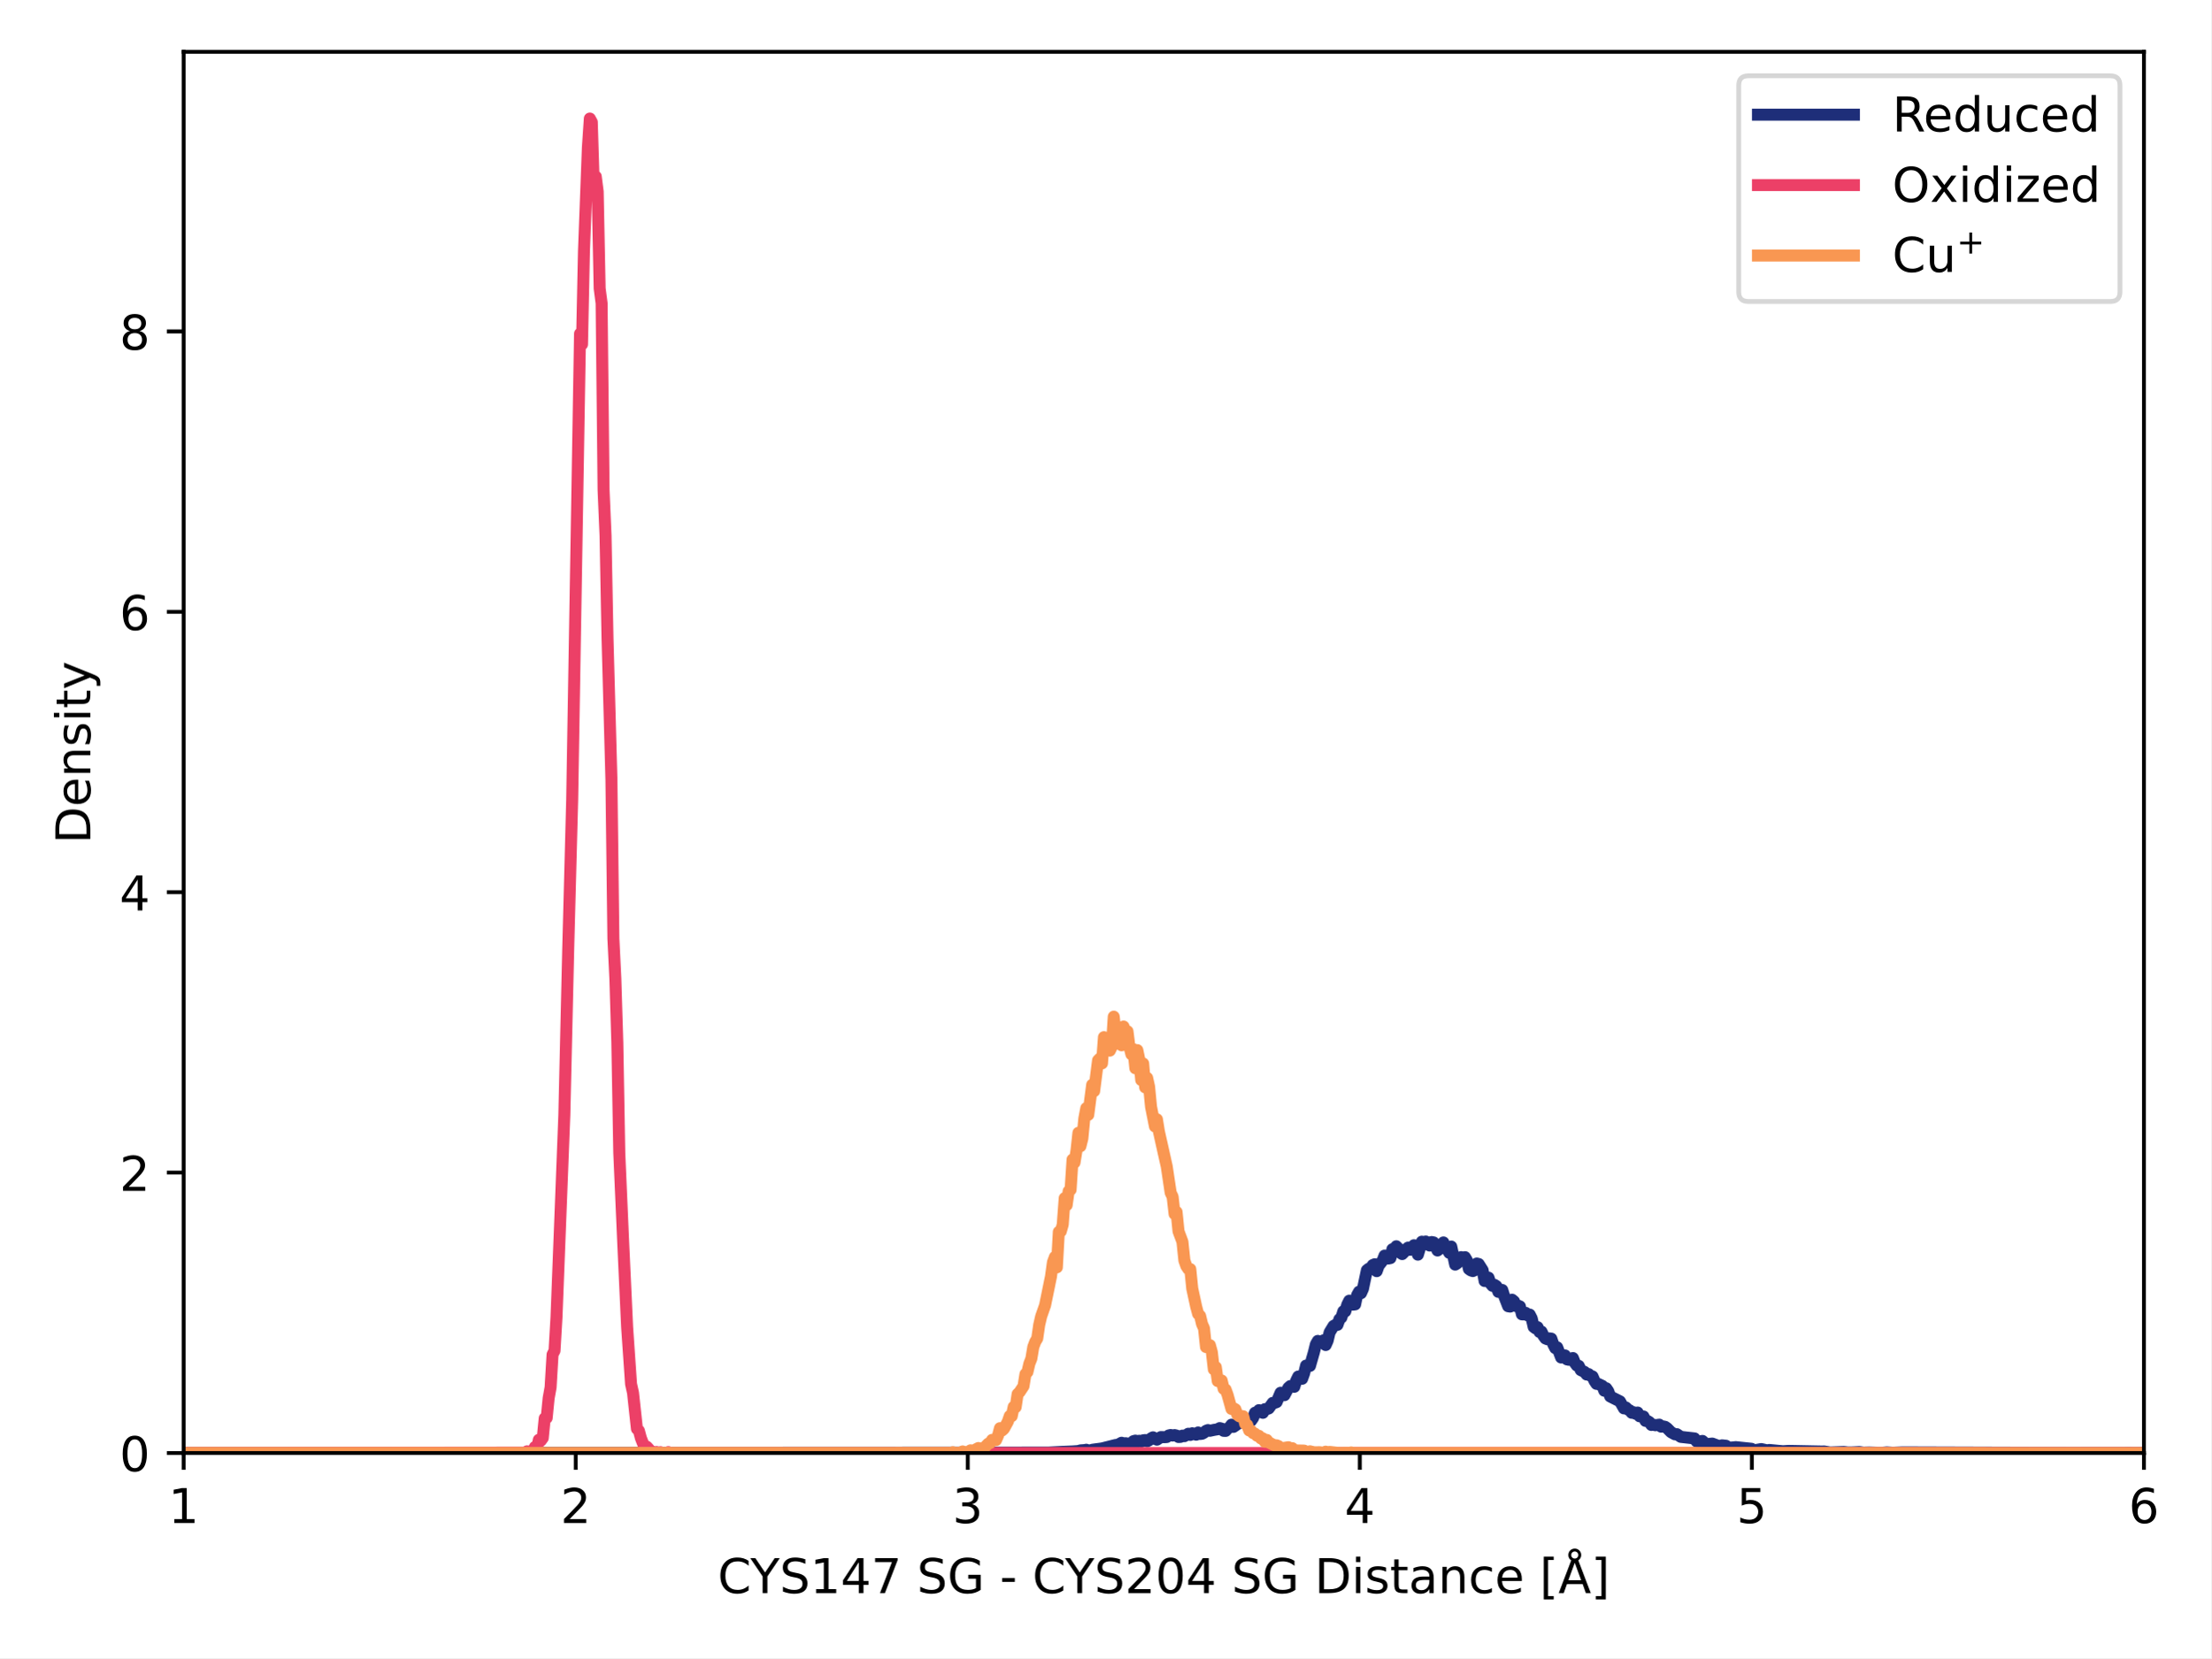
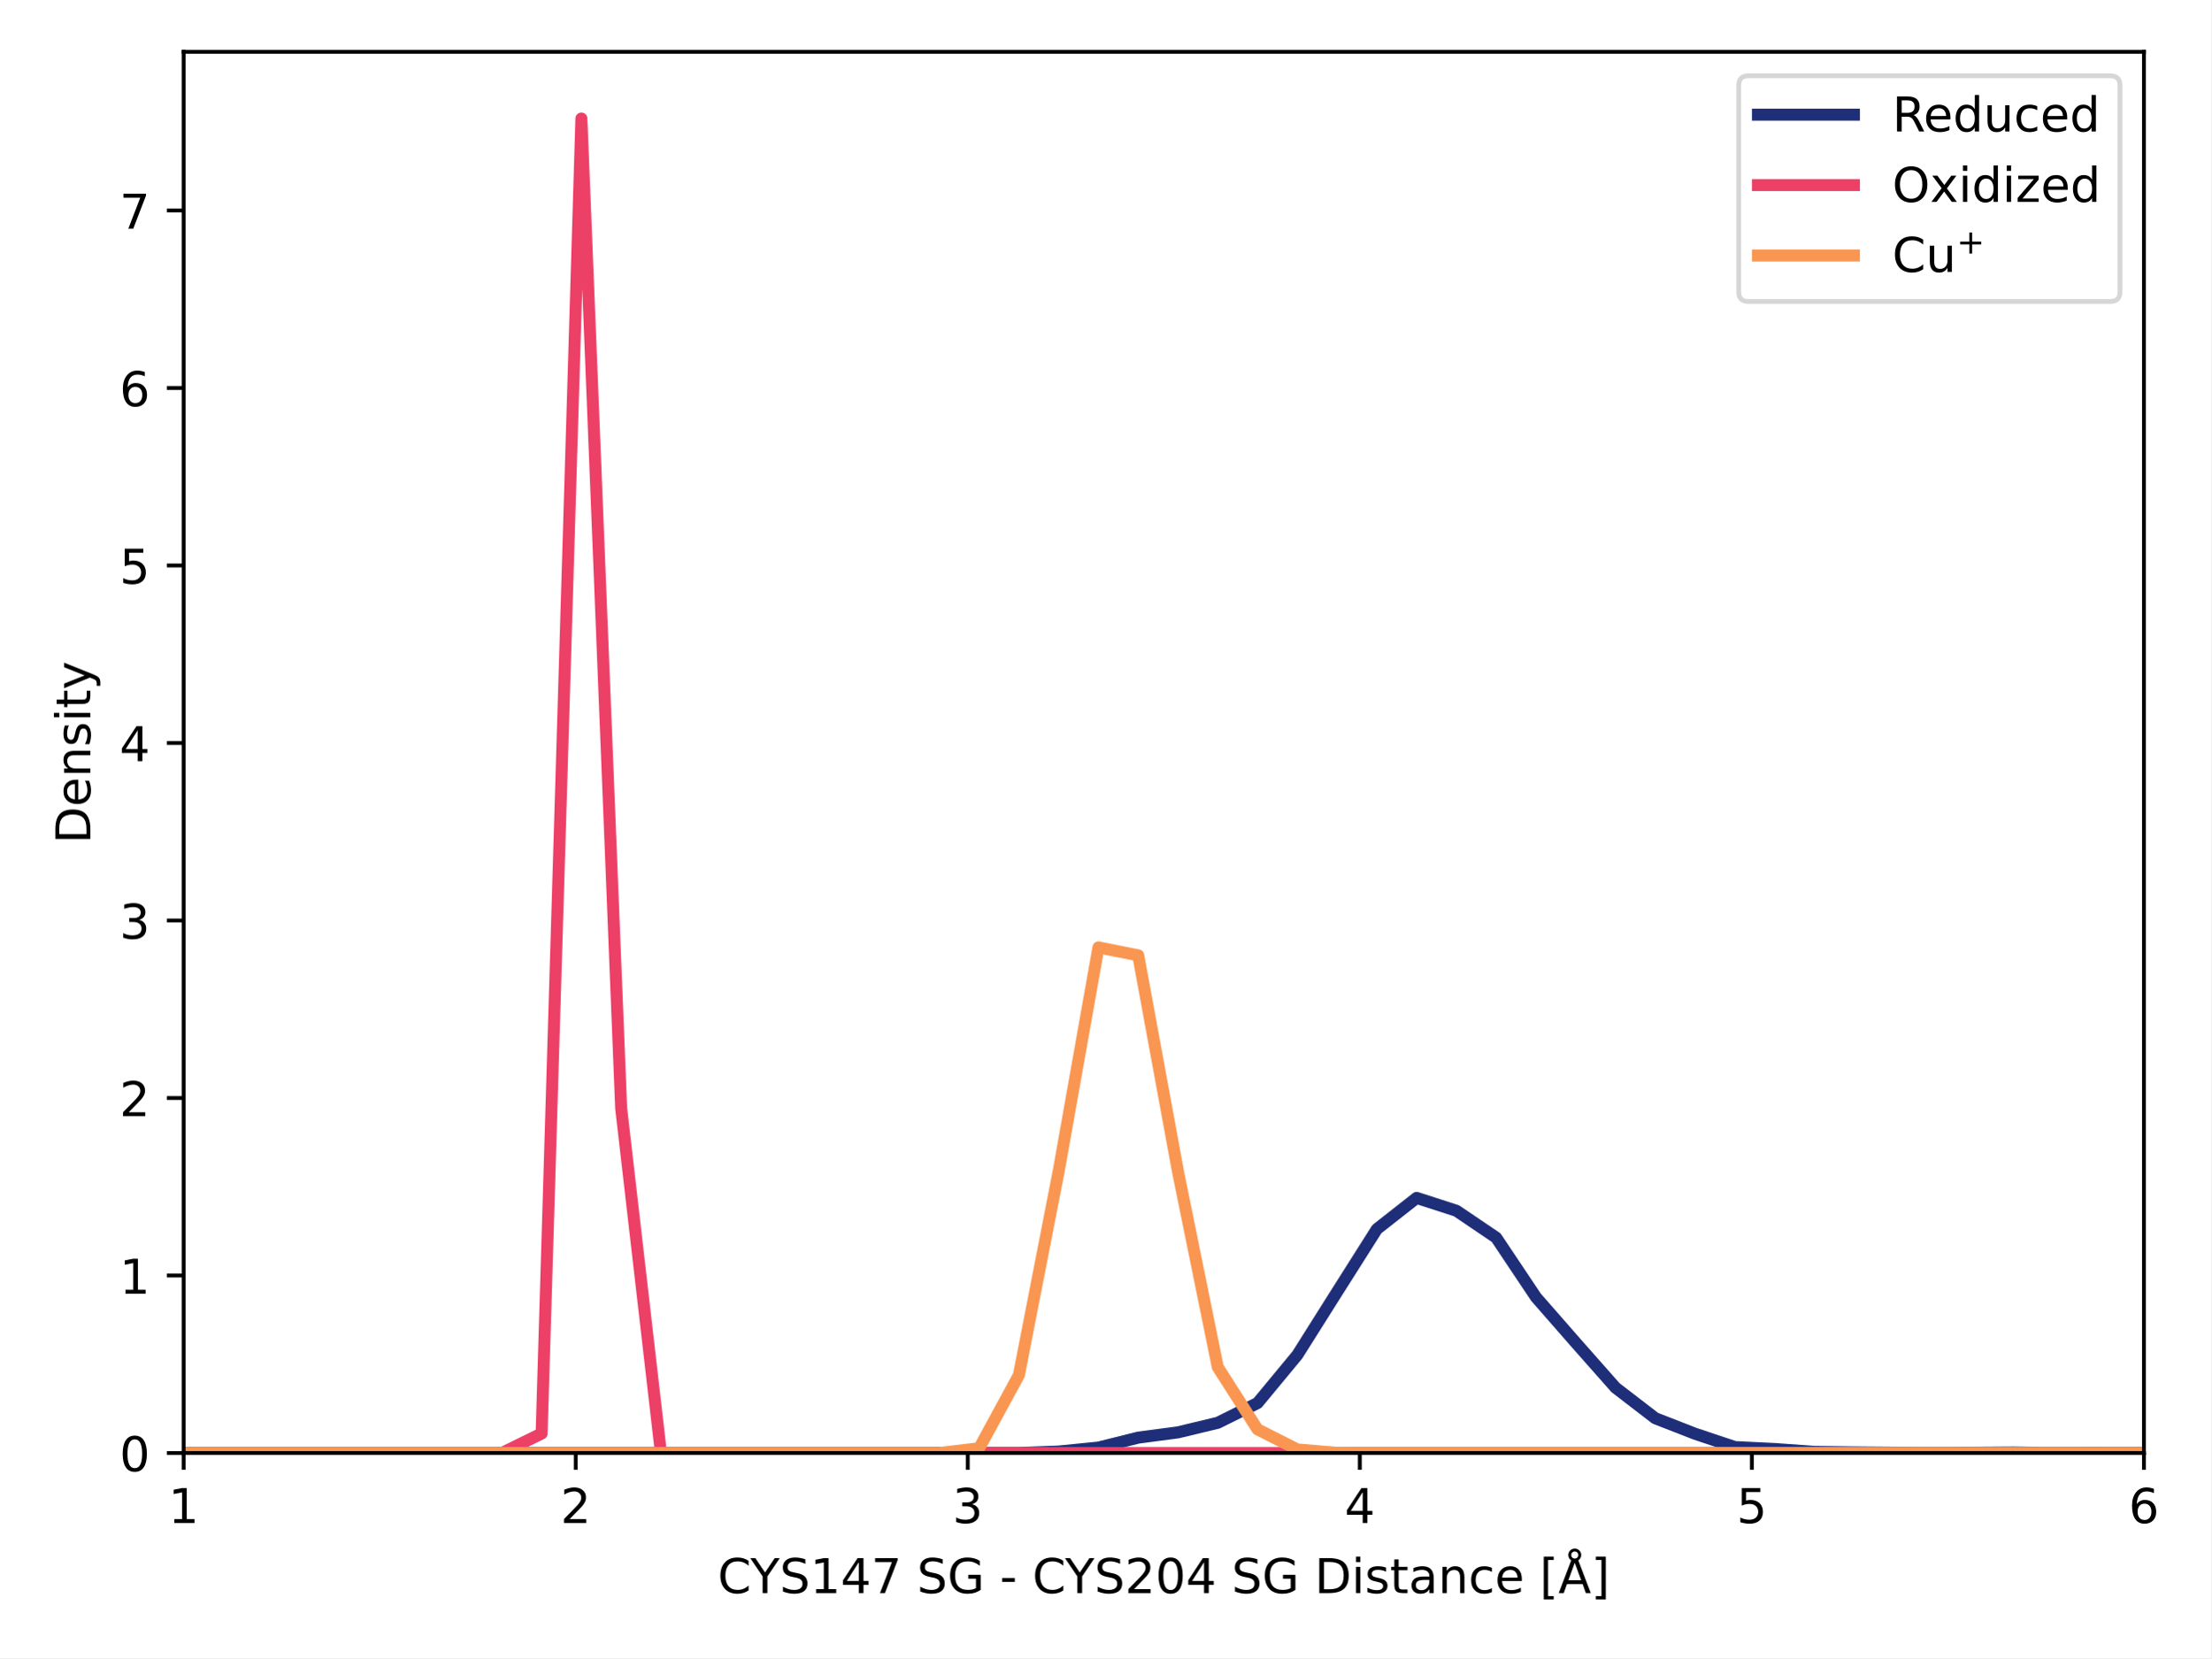
<svg xmlns="http://www.w3.org/2000/svg" xmlns:xlink="http://www.w3.org/1999/xlink" width="460.8pt" height="345.6pt" viewBox="0 0 460.8 345.6" version="1.1">
  <defs>
    <style type="text/css">*{stroke-linejoin: round; stroke-linecap: butt}</style>
  </defs>
  <g id="figure_1">
    <g id="patch_1">
      <path d="M 0 345.6  L 460.8 345.6  L 460.8 0  L 0 0  z " style="fill: #ffffff" />
    </g>
    <g id="axes_1">
      <g id="patch_2">
        <path d="M 38.27 302.853  L 446.805 302.853  L 446.805 10.8  L 38.27 10.8  z " style="fill: #ffffff" />
      </g>
      <g id="line2d_1">
-         <path d="M 38.27 302.853  L 217.796 302.764  L 218.614 302.757  L 221.477 302.613  L 223.522 302.532  L 224.748 302.449  L 225.157 302.308  L 225.975 302.254  L 226.384 302.172  L 226.793 302.34  L 227.202 302.366  L 227.611 302.178  L 229.656 301.904  L 232.518 301.177  L 232.927 301.162  L 233.745 300.711  L 234.154 300.91  L 234.563 300.814  L 235.381 300.939  L 235.79 300.883  L 236.199 300.39  L 236.608 300.269  L 237.017 300.554  L 237.426 300.3  L 237.835 300.5  L 238.244 300.207  L 238.653 300.153  L 239.061 300.409  L 239.47 300.208  L 239.879 299.799  L 240.288 299.581  L 241.106 300.079  L 241.924 299.534  L 242.742 299.556  L 243.151 299.521  L 243.56 299.195  L 243.969 299.103  L 244.378 299.22  L 244.787 299.123  L 245.196 299.218  L 245.605 299.521  L 246.014 299.493  L 246.422 299.228  L 246.831 299.348  L 247.649 298.836  L 248.058 299.088  L 248.467 298.74  L 249.285 299.04  L 249.694 298.574  L 250.103 298.89  L 250.512 298.839  L 250.921 298.621  L 251.33 298.237  L 251.739 298.073  L 252.148 298.222  L 252.966 298.041  L 253.783 297.902  L 254.192 297.665  L 254.601 297.773  L 255.01 298.235  L 255.419 298.247  L 255.828 297.771  L 256.237 297.499  L 256.646 296.953  L 257.055 297.411  L 258.691 296.267  L 259.509 296.379  L 259.918 296.715  L 260.327 296.063  L 260.736 296.13  L 261.144 295.552  L 261.553 294.451  L 261.962 294.45  L 262.371 293.921  L 263.189 294.478  L 263.598 293.71  L 264.007 293.712  L 264.416 293.563  L 265.234 292.407  L 265.643 292.401  L 266.052 292.245  L 266.87 290.301  L 267.279 290.678  L 267.688 290.801  L 268.505 289.246  L 268.914 288.898  L 269.732 289.057  L 270.141 287.762  L 270.55 286.921  L 270.959 286.88  L 271.368 287.385  L 271.777 286.265  L 272.186 284.629  L 272.595 284.575  L 273.004 284.697  L 273.822 281.858  L 274.231 280.203  L 274.64 279.489  L 275.049 279.819  L 275.457 279.761  L 275.866 279.354  L 276.275 280.349  L 276.684 279.433  L 277.093 277.713  L 277.911 276.372  L 278.32 276.15  L 278.729 276.144  L 279.138 274.975  L 279.547 274.624  L 279.956 273.32  L 280.365 273.329  L 280.774 271.951  L 281.183 271.114  L 281.592 271.687  L 282.001 271.933  L 282.41 271.874  L 282.818 269.949  L 283.227 269.234  L 283.636 269.544  L 284.045 268.625  L 284.863 264.751  L 285.272 264.434  L 285.681 264.426  L 286.09 263.683  L 286.499 263.507  L 286.908 264.953  L 287.317 263.805  L 288.135 262.767  L 288.544 261.714  L 288.953 262.219  L 289.362 262.32  L 289.771 262.228  L 290.179 260.375  L 290.588 260.72  L 290.997 259.764  L 291.406 260.171  L 291.815 261.121  L 292.224 261.39  L 292.633 260.979  L 293.042 260.404  L 293.451 260.045  L 293.86 260.502  L 294.269 260.27  L 294.678 259.548  L 295.087 260.143  L 295.496 261.511  L 296.314 258.806  L 296.723 259.407  L 297.132 258.772  L 297.949 259.615  L 298.358 258.878  L 298.767 258.956  L 299.585 260.647  L 299.994 260.311  L 300.403 259.782  L 300.812 258.963  L 301.221 260.173  L 301.63 260.461  L 302.039 261.141  L 302.448 259.824  L 303.266 263.589  L 303.675 263.324  L 304.493 262.027  L 304.901 262.21  L 305.31 262.032  L 305.719 262.707  L 306.128 264.51  L 306.537 264.803  L 306.946 264.932  L 307.355 264.735  L 307.764 263.36  L 308.173 263.464  L 308.991 264.747  L 309.4 267.01  L 309.809 266.465  L 310.218 266.309  L 310.627 267.527  L 311.036 268.013  L 311.445 267.807  L 311.853 268.068  L 312.262 269.267  L 312.671 268.792  L 313.08 268.88  L 313.489 270.174  L 314.307 272.266  L 314.716 272.336  L 315.125 270.905  L 315.534 271.238  L 315.943 272.232  L 316.352 272.128  L 316.761 272.299  L 317.17 273.951  L 317.579 273.972  L 317.988 273.657  L 318.397 274.172  L 318.806 274.01  L 319.214 274.802  L 319.623 276.581  L 320.032 276.885  L 320.441 276.631  L 320.85 277.638  L 321.259 277.552  L 321.668 278.422  L 322.077 278.979  L 322.486 279.148  L 322.895 278.957  L 323.304 279.021  L 323.713 280.206  L 324.122 281.001  L 324.531 280.835  L 325.349 282.952  L 325.758 282.49  L 326.167 282.525  L 326.575 283.344  L 326.984 283.436  L 327.802 283.06  L 328.211 284.055  L 328.62 284.624  L 329.029 284.696  L 329.438 285.577  L 330.256 285.974  L 330.665 286.499  L 331.074 286.408  L 331.483 286.764  L 331.892 286.897  L 332.301 287.835  L 332.71 288.441  L 333.119 288.473  L 333.936 288.866  L 334.345 289.876  L 334.754 289.359  L 335.163 289.966  L 335.572 291.067  L 337.617 292.098  L 338.435 293.555  L 338.844 293.369  L 339.253 293.783  L 339.662 293.989  L 340.071 294.479  L 340.48 294.365  L 340.889 294.683  L 341.297 294.419  L 341.706 295.207  L 342.524 295.246  L 342.933 296.164  L 343.342 296.172  L 343.751 296.424  L 344.16 297.009  L 344.569 296.952  L 344.978 297.068  L 345.796 296.946  L 346.205 297.371  L 346.614 297.308  L 347.023 297.397  L 347.432 297.684  L 348.25 298.515  L 349.067 298.962  L 349.476 298.933  L 350.294 299.492  L 353.157 299.817  L 353.566 300.428  L 353.975 300.526  L 354.793 300.33  L 355.611 301.044  L 356.428 300.927  L 356.837 300.889  L 358.473 301.505  L 358.882 301.25  L 359.7 301.343  L 360.109 301.621  L 360.518 301.754  L 361.745 301.628  L 365.016 301.975  L 365.425 302.319  L 367.061 302.032  L 367.879 302.213  L 368.288 302.351  L 368.697 302.216  L 371.559 302.493  L 372.786 302.415  L 379.738 302.554  L 380.147 302.537  L 381.374 302.745  L 384.237 302.641  L 385.054 302.732  L 385.872 302.734  L 386.69 302.699  L 387.508 302.656  L 388.326 302.779  L 389.553 302.745  L 392.007 302.822  L 393.233 302.721  L 394.46 302.8  L 396.505 302.72  L 433.31 302.837  L 434.128 302.819  L 442.716 302.841  L 443.533 302.803  L 444.76 302.852  L 446.805 302.814  L 446.805 302.814  " clip-path="url(#p531f173f50)" style="fill: none; stroke: #1e2e79; stroke-width: 2.5; stroke-linecap: square" />
+         <path d="M 38.27 302.853  L 46.559 302.853  L 54.848 302.853  L 63.137 302.853  L 71.426 302.853  L 79.716 302.853  L 88.005 302.853  L 96.294 302.853  L 104.583 302.853  L 112.872 302.853  L 121.161 302.853  L 129.45 302.853  L 137.739 302.853  L 146.029 302.853  L 154.318 302.853  L 162.607 302.853  L 170.896 302.853  L 179.185 302.853  L 187.474 302.853  L 195.763 302.853  L 204.052 302.853  L 212.341 302.853  L 220.631 302.548  L 228.92 301.719  L 237.209 299.65  L 245.498 298.548  L 253.787 296.552  L 262.076 292.44  L 270.365 282.423  L 278.654 269.278  L 286.943 256.188  L 295.233 249.681  L 303.522 252.359  L 311.811 257.968  L 320.1 270.373  L 328.389 279.851  L 336.678 289.234  L 344.967 295.61  L 353.256 298.842  L 361.546 301.611  L 369.835 302.017  L 378.124 302.619  L 386.413 302.721  L 394.702 302.786  L 402.991 302.843  L 411.28 302.792  L 419.569 302.74  L 427.858 302.85  L 436.148 302.806  L 444.437 302.853  L 452.726 302.812  L 461.015 302.852  L 461.8 302.852  " clip-path="url(#p8083a29803)" style="fill: none; stroke: #1e2e79; stroke-width: 2.5; stroke-linecap: square" />
      </g>
      <g id="line2d_2">
-         <path d="M 38.27 302.853  L 109.426 302.772  L 109.835 302.509  L 110.244 302.849  L 110.653 302.802  L 111.062 302.408  L 111.471 301.606  L 111.88 302.038  L 112.289 300.102  L 112.698 300.292  L 113.107 299.73  L 113.516 295.608  L 113.925 295.55  L 114.334 291.42  L 114.743 289.168  L 115.151 282.332  L 115.56 281.525  L 115.969 274.571  L 117.605 232.403  L 118.423 197.466  L 119.241 166.654  L 120.877 69.55  L 121.286 71.777  L 121.695 52.355  L 122.512 30.753  L 122.921 24.707  L 123.33 25.454  L 123.739 38.57  L 124.148 36.779  L 124.557 39.948  L 124.966 60.119  L 125.375 63.218  L 125.784 102.131  L 126.193 111.604  L 126.602 132.982  L 127.42 162.57  L 127.829 195.6  L 128.238 203.973  L 128.647 217.259  L 129.056 240.271  L 129.873 258.963  L 130.691 276.622  L 131.509 288.469  L 131.918 290.305  L 132.736 297.814  L 133.145 298.197  L 133.554 299.723  L 134.372 301.831  L 134.781 301.529  L 135.19 301.966  L 135.599 302.678  L 136.008 302.571  L 136.417 302.767  L 136.825 302.65  L 137.234 302.771  L 137.643 302.685  L 138.052 302.853  L 138.87 302.853  L 139.279 302.669  L 139.688 302.853  L 446.805 302.853  L 446.805 302.853  " clip-path="url(#p531f173f50)" style="fill: none; stroke: #ec4067; stroke-width: 2.5; stroke-linecap: square" />
+         <path d="M 38.27 302.853  L 46.559 302.853  L 54.848 302.853  L 63.137 302.853  L 71.426 302.853  L 79.716 302.853  L 88.005 302.853  L 96.294 302.853  L 104.583 302.853  L 112.872 298.788  L 121.161 24.707  L 129.45 231.02  L 137.739 302.853  L 146.029 302.853  L 154.318 302.853  L 162.607 302.853  L 170.896 302.853  L 179.185 302.853  L 187.474 302.853  L 195.763 302.853  L 204.052 302.853  L 212.341 302.853  L 220.631 302.853  L 228.92 302.853  L 237.209 302.853  L 245.498 302.853  L 253.787 302.853  L 262.076 302.853  L 270.365 302.853  L 278.654 302.853  L 286.943 302.853  L 295.233 302.853  L 303.522 302.853  L 311.811 302.853  L 320.1 302.853  L 328.389 302.853  L 336.678 302.853  L 344.967 302.853  L 353.256 302.853  L 361.546 302.853  L 369.835 302.853  L 378.124 302.853  L 386.413 302.853  L 394.702 302.853  L 402.991 302.853  L 411.28 302.853  L 419.569 302.853  L 427.858 302.853  L 436.148 302.853  L 444.437 302.853  L 452.726 302.853  L 461.015 302.853  L 461.8 302.853  " clip-path="url(#p8083a29803)" style="fill: none; stroke: #ec4067; stroke-width: 2.5; stroke-linecap: square" />
      </g>
      <g id="matplotlib.axis_1">
        <g id="xtick_1">
          <g id="line2d_3">
            <defs>
-               <path id="mdee5973c30" d="M 0 0  L 0 3.5  " style="stroke: #000000; stroke-width: 0.8" />
-             </defs>
-             <g>
-               <use xlink:href="#mdee5973c30" x="38.27" y="302.853" style="stroke: #000000; stroke-width: 0.8" />
+               <path id="m2010bb03de" d="M 0 0  L 0 3.5  " style="stroke: #000000; stroke-width: 0.8" />
+             </defs>
+             <g>
+               <use xlink:href="#m2010bb03de" x="38.27" y="302.853" style="stroke: #000000; stroke-width: 0.8" />
            </g>
          </g>
          <g id="text_1">
            <g transform="translate(35.08875 317.4509) scale(0.1 -0.1)">
              <defs>
                <path id="DejaVuSans-31" d="M 794 531  L 1825 531  L 1825 4091  L 703 3866  L 703 4441  L 1819 4666  L 2450 4666  L 2450 531  L 3481 531  L 3481 0  L 794 0  L 794 531  z " transform="scale(0.015625)" />
              </defs>
              <use xlink:href="#DejaVuSans-31" />
            </g>
          </g>
        </g>
        <g id="xtick_2">
          <g id="line2d_4">
            <g>
-               <use xlink:href="#mdee5973c30" x="119.977" y="302.853" style="stroke: #000000; stroke-width: 0.8" />
+               <use xlink:href="#m2010bb03de" x="119.977" y="302.853" style="stroke: #000000; stroke-width: 0.8" />
            </g>
          </g>
          <g id="text_2">
            <g transform="translate(116.7957 317.4509) scale(0.1 -0.1)">
              <defs>
                <path id="DejaVuSans-32" d="M 1228 531  L 3431 531  L 3431 0  L 469 0  L 469 531  Q 828 903 1448 1529  Q 2069 2156 2228 2338  Q 2531 2678 2651 2914  Q 2772 3150 2772 3378  Q 2772 3750 2511 3984  Q 2250 4219 1831 4219  Q 1534 4219 1204 4116  Q 875 4013 500 3803  L 500 4441  Q 881 4594 1212 4672  Q 1544 4750 1819 4750  Q 2544 4750 2975 4387  Q 3406 4025 3406 3419  Q 3406 3131 3298 2873  Q 3191 2616 2906 2266  Q 2828 2175 2409 1742  Q 1991 1309 1228 531  z " transform="scale(0.015625)" />
              </defs>
              <use xlink:href="#DejaVuSans-32" />
            </g>
          </g>
        </g>
        <g id="xtick_3">
          <g id="line2d_5">
            <g>
-               <use xlink:href="#mdee5973c30" x="201.684" y="302.853" style="stroke: #000000; stroke-width: 0.8" />
+               <use xlink:href="#m2010bb03de" x="201.684" y="302.853" style="stroke: #000000; stroke-width: 0.8" />
            </g>
          </g>
          <g id="text_3">
            <g transform="translate(198.5027 317.4509) scale(0.1 -0.1)">
              <defs>
                <path id="DejaVuSans-33" d="M 2597 2516  Q 3050 2419 3304 2112  Q 3559 1806 3559 1356  Q 3559 666 3084 287  Q 2609 -91 1734 -91  Q 1441 -91 1130 -33  Q 819 25 488 141  L 488 750  Q 750 597 1062 519  Q 1375 441 1716 441  Q 2309 441 2620 675  Q 2931 909 2931 1356  Q 2931 1769 2642 2001  Q 2353 2234 1838 2234  L 1294 2234  L 1294 2753  L 1863 2753  Q 2328 2753 2575 2939  Q 2822 3125 2822 3475  Q 2822 3834 2567 4026  Q 2313 4219 1838 4219  Q 1578 4219 1281 4162  Q 984 4106 628 3988  L 628 4550  Q 988 4650 1302 4700  Q 1616 4750 1894 4750  Q 2613 4750 3031 4423  Q 3450 4097 3450 3541  Q 3450 3153 3228 2886  Q 3006 2619 2597 2516  z " transform="scale(0.015625)" />
              </defs>
              <use xlink:href="#DejaVuSans-33" />
            </g>
          </g>
        </g>
        <g id="xtick_4">
          <g id="line2d_6">
            <g>
-               <use xlink:href="#mdee5973c30" x="283.391" y="302.853" style="stroke: #000000; stroke-width: 0.8" />
+               <use xlink:href="#m2010bb03de" x="283.391" y="302.853" style="stroke: #000000; stroke-width: 0.8" />
            </g>
          </g>
          <g id="text_4">
            <g transform="translate(280.2097 317.4509) scale(0.1 -0.1)">
              <defs>
                <path id="DejaVuSans-34" d="M 2419 4116  L 825 1625  L 2419 1625  L 2419 4116  z M 2253 4666  L 3047 4666  L 3047 1625  L 3713 1625  L 3713 1100  L 3047 1100  L 3047 0  L 2419 0  L 2419 1100  L 313 1100  L 313 1709  L 2253 4666  z " transform="scale(0.015625)" />
              </defs>
              <use xlink:href="#DejaVuSans-34" />
            </g>
          </g>
        </g>
        <g id="xtick_5">
          <g id="line2d_7">
            <g>
-               <use xlink:href="#mdee5973c30" x="365.098" y="302.853" style="stroke: #000000; stroke-width: 0.8" />
+               <use xlink:href="#m2010bb03de" x="365.098" y="302.853" style="stroke: #000000; stroke-width: 0.8" />
            </g>
          </g>
          <g id="text_5">
            <g transform="translate(361.9167 317.4509) scale(0.1 -0.1)">
              <defs>
                <path id="DejaVuSans-35" d="M 691 4666  L 3169 4666  L 3169 4134  L 1269 4134  L 1269 2991  Q 1406 3038 1543 3061  Q 1681 3084 1819 3084  Q 2600 3084 3056 2656  Q 3513 2228 3513 1497  Q 3513 744 3044 326  Q 2575 -91 1722 -91  Q 1428 -91 1123 -41  Q 819 9 494 109  L 494 744  Q 775 591 1075 516  Q 1375 441 1709 441  Q 2250 441 2565 725  Q 2881 1009 2881 1497  Q 2881 1984 2565 2268  Q 2250 2553 1709 2553  Q 1456 2553 1204 2497  Q 953 2441 691 2322  L 691 4666  z " transform="scale(0.015625)" />
              </defs>
              <use xlink:href="#DejaVuSans-35" />
            </g>
          </g>
        </g>
        <g id="xtick_6">
          <g id="line2d_8">
            <g>
-               <use xlink:href="#mdee5973c30" x="446.805" y="302.853" style="stroke: #000000; stroke-width: 0.8" />
+               <use xlink:href="#m2010bb03de" x="446.805" y="302.853" style="stroke: #000000; stroke-width: 0.8" />
            </g>
          </g>
          <g id="text_6">
            <g transform="translate(443.6237 317.4509) scale(0.1 -0.1)">
              <defs>
                <path id="DejaVuSans-36" d="M 2113 2584  Q 1688 2584 1439 2293  Q 1191 2003 1191 1497  Q 1191 994 1439 701  Q 1688 409 2113 409  Q 2538 409 2786 701  Q 3034 994 3034 1497  Q 3034 2003 2786 2293  Q 2538 2584 2113 2584  z M 3366 4563  L 3366 3988  Q 3128 4100 2886 4159  Q 2644 4219 2406 4219  Q 1781 4219 1451 3797  Q 1122 3375 1075 2522  Q 1259 2794 1537 2939  Q 1816 3084 2150 3084  Q 2853 3084 3261 2657  Q 3669 2231 3669 1497  Q 3669 778 3244 343  Q 2819 -91 2113 -91  Q 1303 -91 875 529  Q 447 1150 447 2328  Q 447 3434 972 4092  Q 1497 4750 2381 4750  Q 2619 4750 2861 4703  Q 3103 4656 3366 4563  z " transform="scale(0.015625)" />
              </defs>
              <use xlink:href="#DejaVuSans-36" />
            </g>
          </g>
        </g>
        <g id="text_7">
          <g transform="translate(149.5664 332.0525) scale(0.1 -0.1)">
            <defs>
              <path id="DejaVuSans-43" d="M 4122 4306  L 4122 3641  Q 3803 3938 3442 4084  Q 3081 4231 2675 4231  Q 1875 4231 1450 3742  Q 1025 3253 1025 2328  Q 1025 1406 1450 917  Q 1875 428 2675 428  Q 3081 428 3442 575  Q 3803 722 4122 1019  L 4122 359  Q 3791 134 3420 21  Q 3050 -91 2638 -91  Q 1578 -91 968 557  Q 359 1206 359 2328  Q 359 3453 968 4101  Q 1578 4750 2638 4750  Q 3056 4750 3426 4639  Q 3797 4528 4122 4306  z " transform="scale(0.015625)" />
              <path id="DejaVuSans-59" d="M -13 4666  L 666 4666  L 1959 2747  L 3244 4666  L 3922 4666  L 2272 2222  L 2272 0  L 1638 0  L 1638 2222  L -13 4666  z " transform="scale(0.015625)" />
              <path id="DejaVuSans-53" d="M 3425 4513  L 3425 3897  Q 3066 4069 2747 4153  Q 2428 4238 2131 4238  Q 1616 4238 1336 4038  Q 1056 3838 1056 3469  Q 1056 3159 1242 3001  Q 1428 2844 1947 2747  L 2328 2669  Q 3034 2534 3370 2195  Q 3706 1856 3706 1288  Q 3706 609 3251 259  Q 2797 -91 1919 -91  Q 1588 -91 1214 -16  Q 841 59 441 206  L 441 856  Q 825 641 1194 531  Q 1563 422 1919 422  Q 2459 422 2753 634  Q 3047 847 3047 1241  Q 3047 1584 2836 1778  Q 2625 1972 2144 2069  L 1759 2144  Q 1053 2284 737 2584  Q 422 2884 422 3419  Q 422 4038 858 4394  Q 1294 4750 2059 4750  Q 2388 4750 2728 4690  Q 3069 4631 3425 4513  z " transform="scale(0.015625)" />
              <path id="DejaVuSans-37" d="M 525 4666  L 3525 4666  L 3525 4397  L 1831 0  L 1172 0  L 2766 4134  L 525 4134  L 525 4666  z " transform="scale(0.015625)" />
              <path id="DejaVuSans-20" transform="scale(0.015625)" />
              <path id="DejaVuSans-47" d="M 3809 666  L 3809 1919  L 2778 1919  L 2778 2438  L 4434 2438  L 4434 434  Q 4069 175 3628 42  Q 3188 -91 2688 -91  Q 1594 -91 976 548  Q 359 1188 359 2328  Q 359 3472 976 4111  Q 1594 4750 2688 4750  Q 3144 4750 3555 4637  Q 3966 4525 4313 4306  L 4313 3634  Q 3963 3931 3569 4081  Q 3175 4231 2741 4231  Q 1884 4231 1454 3753  Q 1025 3275 1025 2328  Q 1025 1384 1454 906  Q 1884 428 2741 428  Q 3075 428 3337 486  Q 3600 544 3809 666  z " transform="scale(0.015625)" />
              <path id="DejaVuSans-2d" d="M 313 2009  L 1997 2009  L 1997 1497  L 313 1497  L 313 2009  z " transform="scale(0.015625)" />
              <path id="DejaVuSans-30" d="M 2034 4250  Q 1547 4250 1301 3770  Q 1056 3291 1056 2328  Q 1056 1369 1301 889  Q 1547 409 2034 409  Q 2525 409 2770 889  Q 3016 1369 3016 2328  Q 3016 3291 2770 3770  Q 2525 4250 2034 4250  z M 2034 4750  Q 2819 4750 3233 4129  Q 3647 3509 3647 2328  Q 3647 1150 3233 529  Q 2819 -91 2034 -91  Q 1250 -91 836 529  Q 422 1150 422 2328  Q 422 3509 836 4129  Q 1250 4750 2034 4750  z " transform="scale(0.015625)" />
              <path id="DejaVuSans-44" d="M 1259 4147  L 1259 519  L 2022 519  Q 2988 519 3436 956  Q 3884 1394 3884 2338  Q 3884 3275 3436 3711  Q 2988 4147 2022 4147  L 1259 4147  z M 628 4666  L 1925 4666  Q 3281 4666 3915 4102  Q 4550 3538 4550 2338  Q 4550 1131 3912 565  Q 3275 0 1925 0  L 628 0  L 628 4666  z " transform="scale(0.015625)" />
              <path id="DejaVuSans-69" d="M 603 3500  L 1178 3500  L 1178 0  L 603 0  L 603 3500  z M 603 4863  L 1178 4863  L 1178 4134  L 603 4134  L 603 4863  z " transform="scale(0.015625)" />
              <path id="DejaVuSans-73" d="M 2834 3397  L 2834 2853  Q 2591 2978 2328 3040  Q 2066 3103 1784 3103  Q 1356 3103 1142 2972  Q 928 2841 928 2578  Q 928 2378 1081 2264  Q 1234 2150 1697 2047  L 1894 2003  Q 2506 1872 2764 1633  Q 3022 1394 3022 966  Q 3022 478 2636 193  Q 2250 -91 1575 -91  Q 1294 -91 989 -36  Q 684 19 347 128  L 347 722  Q 666 556 975 473  Q 1284 391 1588 391  Q 1994 391 2212 530  Q 2431 669 2431 922  Q 2431 1156 2273 1281  Q 2116 1406 1581 1522  L 1381 1569  Q 847 1681 609 1914  Q 372 2147 372 2553  Q 372 3047 722 3315  Q 1072 3584 1716 3584  Q 2034 3584 2315 3537  Q 2597 3491 2834 3397  z " transform="scale(0.015625)" />
              <path id="DejaVuSans-74" d="M 1172 4494  L 1172 3500  L 2356 3500  L 2356 3053  L 1172 3053  L 1172 1153  Q 1172 725 1289 603  Q 1406 481 1766 481  L 2356 481  L 2356 0  L 1766 0  Q 1100 0 847 248  Q 594 497 594 1153  L 594 3053  L 172 3053  L 172 3500  L 594 3500  L 594 4494  L 1172 4494  z " transform="scale(0.015625)" />
              <path id="DejaVuSans-61" d="M 2194 1759  Q 1497 1759 1228 1600  Q 959 1441 959 1056  Q 959 750 1161 570  Q 1363 391 1709 391  Q 2188 391 2477 730  Q 2766 1069 2766 1631  L 2766 1759  L 2194 1759  z M 3341 1997  L 3341 0  L 2766 0  L 2766 531  Q 2569 213 2275 61  Q 1981 -91 1556 -91  Q 1019 -91 701 211  Q 384 513 384 1019  Q 384 1609 779 1909  Q 1175 2209 1959 2209  L 2766 2209  L 2766 2266  Q 2766 2663 2505 2880  Q 2244 3097 1772 3097  Q 1472 3097 1187 3025  Q 903 2953 641 2809  L 641 3341  Q 956 3463 1253 3523  Q 1550 3584 1831 3584  Q 2591 3584 2966 3190  Q 3341 2797 3341 1997  z " transform="scale(0.015625)" />
              <path id="DejaVuSans-6e" d="M 3513 2113  L 3513 0  L 2938 0  L 2938 2094  Q 2938 2591 2744 2837  Q 2550 3084 2163 3084  Q 1697 3084 1428 2787  Q 1159 2491 1159 1978  L 1159 0  L 581 0  L 581 3500  L 1159 3500  L 1159 2956  Q 1366 3272 1645 3428  Q 1925 3584 2291 3584  Q 2894 3584 3203 3211  Q 3513 2838 3513 2113  z " transform="scale(0.015625)" />
              <path id="DejaVuSans-63" d="M 3122 3366  L 3122 2828  Q 2878 2963 2633 3030  Q 2388 3097 2138 3097  Q 1578 3097 1268 2742  Q 959 2388 959 1747  Q 959 1106 1268 751  Q 1578 397 2138 397  Q 2388 397 2633 464  Q 2878 531 3122 666  L 3122 134  Q 2881 22 2623 -34  Q 2366 -91 2075 -91  Q 1284 -91 818 406  Q 353 903 353 1747  Q 353 2603 823 3093  Q 1294 3584 2113 3584  Q 2378 3584 2631 3529  Q 2884 3475 3122 3366  z " transform="scale(0.015625)" />
              <path id="DejaVuSans-65" d="M 3597 1894  L 3597 1613  L 953 1613  Q 991 1019 1311 708  Q 1631 397 2203 397  Q 2534 397 2845 478  Q 3156 559 3463 722  L 3463 178  Q 3153 47 2828 -22  Q 2503 -91 2169 -91  Q 1331 -91 842 396  Q 353 884 353 1716  Q 353 2575 817 3079  Q 1281 3584 2069 3584  Q 2775 3584 3186 3129  Q 3597 2675 3597 1894  z M 3022 2063  Q 3016 2534 2758 2815  Q 2500 3097 2075 3097  Q 1594 3097 1305 2825  Q 1016 2553 972 2059  L 3022 2063  z " transform="scale(0.015625)" />
              <path id="DejaVuSans-5b" d="M 550 4863  L 1875 4863  L 1875 4416  L 1125 4416  L 1125 -397  L 1875 -397  L 1875 -844  L 550 -844  L 550 4863  z " transform="scale(0.015625)" />
              <path id="DejaVuSans-c5" d="M 2663 5081  Q 2663 5278 2523 5417  Q 2384 5556 2188 5556  Q 1988 5556 1852 5420  Q 1716 5284 1716 5081  Q 1716 4884 1853 4746  Q 1991 4609 2188 4609  Q 2384 4609 2523 4746  Q 2663 4884 2663 5081  z M 2188 4044  L 1338 1722  L 3041 1722  L 2188 4044  z M 1716 4366  Q 1525 4494 1428 4673  Q 1331 4853 1331 5081  Q 1331 5441 1579 5691  Q 1828 5941 2188 5941  Q 2544 5941 2795 5689  Q 3047 5438 3047 5081  Q 3047 4863 2948 4678  Q 2850 4494 2663 4366  L 4325 0  L 3669 0  L 3244 1197  L 1141 1197  L 716 0  L 50 0  L 1716 4366  z " transform="scale(0.015625)" />
              <path id="DejaVuSans-5d" d="M 1947 4863  L 1947 -844  L 622 -844  L 622 -397  L 1369 -397  L 1369 4416  L 622 4416  L 622 4863  L 1947 4863  z " transform="scale(0.015625)" />
            </defs>
            <use xlink:href="#DejaVuSans-43" />
            <use xlink:href="#DejaVuSans-59" x="68.074" />
            <use xlink:href="#DejaVuSans-53" x="129.158" />
            <use xlink:href="#DejaVuSans-31" x="192.635" />
            <use xlink:href="#DejaVuSans-34" x="256.258" />
            <use xlink:href="#DejaVuSans-37" x="319.881" />
            <use xlink:href="#DejaVuSans-20" x="383.504" />
            <use xlink:href="#DejaVuSans-53" x="415.291" />
            <use xlink:href="#DejaVuSans-47" x="478.768" />
            <use xlink:href="#DejaVuSans-20" x="556.258" />
            <use xlink:href="#DejaVuSans-2d" x="588.045" />
            <use xlink:href="#DejaVuSans-20" x="624.129" />
            <use xlink:href="#DejaVuSans-43" x="655.916" />
            <use xlink:href="#DejaVuSans-59" x="723.99" />
            <use xlink:href="#DejaVuSans-53" x="785.074" />
            <use xlink:href="#DejaVuSans-32" x="848.551" />
            <use xlink:href="#DejaVuSans-30" x="912.174" />
            <use xlink:href="#DejaVuSans-34" x="975.797" />
            <use xlink:href="#DejaVuSans-20" x="1039.42" />
            <use xlink:href="#DejaVuSans-53" x="1071.207" />
            <use xlink:href="#DejaVuSans-47" x="1134.684" />
            <use xlink:href="#DejaVuSans-20" x="1212.174" />
            <use xlink:href="#DejaVuSans-44" x="1243.961" />
            <use xlink:href="#DejaVuSans-69" x="1320.963" />
            <use xlink:href="#DejaVuSans-73" x="1348.746" />
            <use xlink:href="#DejaVuSans-74" x="1400.846" />
            <use xlink:href="#DejaVuSans-61" x="1440.055" />
            <use xlink:href="#DejaVuSans-6e" x="1501.334" />
            <use xlink:href="#DejaVuSans-63" x="1564.713" />
            <use xlink:href="#DejaVuSans-65" x="1619.693" />
            <use xlink:href="#DejaVuSans-20" x="1681.217" />
            <use xlink:href="#DejaVuSans-5b" x="1713.004" />
            <use xlink:href="#DejaVuSans-c5" x="1752.018" />
            <use xlink:href="#DejaVuSans-5d" x="1820.426" />
          </g>
        </g>
      </g>
      <g id="matplotlib.axis_2">
        <g id="ytick_1">
          <g id="line2d_9">
            <defs>
-               <path id="ma60cdd5e67" d="M 0 0  L -3.5 0  " style="stroke: #000000; stroke-width: 0.8" />
-             </defs>
-             <g>
-               <use xlink:href="#ma60cdd5e67" x="38.27" y="302.853" style="stroke: #000000; stroke-width: 0.8" />
+               <path id="me262ead207" d="M 0 0  L -3.5 0  " style="stroke: #000000; stroke-width: 0.8" />
+             </defs>
+             <g>
+               <use xlink:href="#me262ead207" x="38.27" y="302.853" style="stroke: #000000; stroke-width: 0.8" />
            </g>
          </g>
          <g id="text_8">
            <g transform="translate(24.9075 306.6517) scale(0.1 -0.1)">
              <use xlink:href="#DejaVuSans-30" />
            </g>
          </g>
        </g>
        <g id="ytick_2">
          <g id="line2d_10">
            <g>
-               <use xlink:href="#ma60cdd5e67" x="38.27" y="244.407" style="stroke: #000000; stroke-width: 0.8" />
+               <use xlink:href="#me262ead207" x="38.27" y="265.853" style="stroke: #000000; stroke-width: 0.8" />
            </g>
          </g>
          <g id="text_9">
-             <g transform="translate(24.9075 248.2061) scale(0.1 -0.1)">
-               <use xlink:href="#DejaVuSans-32" />
+             <g transform="translate(24.9075 269.6526) scale(0.1 -0.1)">
+               <use xlink:href="#DejaVuSans-31" />
            </g>
          </g>
        </g>
        <g id="ytick_3">
          <g id="line2d_11">
            <g>
-               <use xlink:href="#ma60cdd5e67" x="38.27" y="185.961" style="stroke: #000000; stroke-width: 0.8" />
+               <use xlink:href="#me262ead207" x="38.27" y="228.854" style="stroke: #000000; stroke-width: 0.8" />
            </g>
          </g>
          <g id="text_10">
-             <g transform="translate(24.9075 189.7605) scale(0.1 -0.1)">
-               <use xlink:href="#DejaVuSans-34" />
+             <g transform="translate(24.9075 232.6534) scale(0.1 -0.1)">
+               <use xlink:href="#DejaVuSans-32" />
            </g>
          </g>
        </g>
        <g id="ytick_4">
          <g id="line2d_12">
            <g>
-               <use xlink:href="#ma60cdd5e67" x="38.27" y="127.516" style="stroke: #000000; stroke-width: 0.8" />
+               <use xlink:href="#me262ead207" x="38.27" y="191.855" style="stroke: #000000; stroke-width: 0.8" />
            </g>
          </g>
          <g id="text_11">
-             <g transform="translate(24.9075 131.3149) scale(0.1 -0.1)">
-               <use xlink:href="#DejaVuSans-36" />
+             <g transform="translate(24.9075 195.6542) scale(0.1 -0.1)">
+               <use xlink:href="#DejaVuSans-33" />
            </g>
          </g>
        </g>
        <g id="ytick_5">
          <g id="line2d_13">
            <g>
-               <use xlink:href="#ma60cdd5e67" x="38.27" y="69.07" style="stroke: #000000; stroke-width: 0.8" />
+               <use xlink:href="#me262ead207" x="38.27" y="154.856" style="stroke: #000000; stroke-width: 0.8" />
            </g>
          </g>
          <g id="text_12">
-             <g transform="translate(24.9075 72.86931) scale(0.1 -0.1)">
-               <defs>
-                 <path id="DejaVuSans-38" d="M 2034 2216  Q 1584 2216 1326 1975  Q 1069 1734 1069 1313  Q 1069 891 1326 650  Q 1584 409 2034 409  Q 2484 409 2743 651  Q 3003 894 3003 1313  Q 3003 1734 2745 1975  Q 2488 2216 2034 2216  z M 1403 2484  Q 997 2584 770 2862  Q 544 3141 544 3541  Q 544 4100 942 4425  Q 1341 4750 2034 4750  Q 2731 4750 3128 4425  Q 3525 4100 3525 3541  Q 3525 3141 3298 2862  Q 3072 2584 2669 2484  Q 3125 2378 3379 2068  Q 3634 1759 3634 1313  Q 3634 634 3220 271  Q 2806 -91 2034 -91  Q 1263 -91 848 271  Q 434 634 434 1313  Q 434 1759 690 2068  Q 947 2378 1403 2484  z M 1172 3481  Q 1172 3119 1398 2916  Q 1625 2713 2034 2713  Q 2441 2713 2670 2916  Q 2900 3119 2900 3481  Q 2900 3844 2670 4047  Q 2441 4250 2034 4250  Q 1625 4250 1398 4047  Q 1172 3844 1172 3481  z " transform="scale(0.015625)" />
-               </defs>
-               <use xlink:href="#DejaVuSans-38" />
-             </g>
-           </g>
-         </g>
-         <g id="text_13">
+             <g transform="translate(24.9075 158.655) scale(0.1 -0.1)">
+               <use xlink:href="#DejaVuSans-34" />
+             </g>
+           </g>
+         </g>
+         <g id="ytick_6">
+           <g id="line2d_14">
+             <g>
+               <use xlink:href="#me262ead207" x="38.27" y="117.857" style="stroke: #000000; stroke-width: 0.8" />
+             </g>
+           </g>
+           <g id="text_13">
+             <g transform="translate(24.9075 121.6559) scale(0.1 -0.1)">
+               <use xlink:href="#DejaVuSans-35" />
+             </g>
+           </g>
+         </g>
+         <g id="ytick_7">
+           <g id="line2d_15">
+             <g>
+               <use xlink:href="#me262ead207" x="38.27" y="80.857" style="stroke: #000000; stroke-width: 0.8" />
+             </g>
+           </g>
+           <g id="text_14">
+             <g transform="translate(24.9075 84.65672) scale(0.1 -0.1)">
+               <use xlink:href="#DejaVuSans-36" />
+             </g>
+           </g>
+         </g>
+         <g id="ytick_8">
+           <g id="line2d_16">
+             <g>
+               <use xlink:href="#me262ead207" x="38.27" y="43.858" style="stroke: #000000; stroke-width: 0.8" />
+             </g>
+           </g>
+           <g id="text_15">
+             <g transform="translate(24.9075 47.65755) scale(0.1 -0.1)">
+               <use xlink:href="#DejaVuSans-37" />
+             </g>
+           </g>
+         </g>
+         <g id="text_16">
          <g transform="translate(18.82781 175.8348) rotate(-90) scale(0.1 -0.1)">
            <defs>
              <path id="DejaVuSans-79" d="M 2059 -325  Q 1816 -950 1584 -1140  Q 1353 -1331 966 -1331  L 506 -1331  L 506 -850  L 844 -850  Q 1081 -850 1212 -737  Q 1344 -625 1503 -206  L 1606 56  L 191 3500  L 800 3500  L 1894 763  L 2988 3500  L 3597 3500  L 2059 -325  z " transform="scale(0.015625)" />
            </defs>
            <use xlink:href="#DejaVuSans-44" />
            <use xlink:href="#DejaVuSans-65" x="77.002" />
            <use xlink:href="#DejaVuSans-6e" x="138.525" />
            <use xlink:href="#DejaVuSans-73" x="201.904" />
            <use xlink:href="#DejaVuSans-69" x="254.004" />
            <use xlink:href="#DejaVuSans-74" x="281.787" />
            <use xlink:href="#DejaVuSans-79" x="320.996" />
          </g>
        </g>
      </g>
-       <g id="line2d_14">
-         <path d="M 38.27 302.853  L 198.167 302.826  L 198.576 302.685  L 198.985 302.837  L 200.212 302.787  L 200.621 302.525  L 201.03 302.707  L 201.439 302.708  L 201.848 302.576  L 202.257 302.295  L 202.665 302.473  L 203.892 301.816  L 204.301 301.959  L 205.119 301.763  L 205.937 300.91  L 206.346 300.777  L 206.755 300.115  L 207.573 300.167  L 207.982 299.237  L 208.391 297.679  L 208.8 298.184  L 209.209 297.819  L 210.026 296.326  L 210.435 295.133  L 210.844 295.172  L 211.253 293.234  L 211.662 293.301  L 212.071 290.567  L 212.48 290.161  L 213.298 288.926  L 213.707 286.408  L 214.116 285.982  L 214.525 284.221  L 214.934 283.189  L 215.343 280.74  L 215.752 279.665  L 216.161 278.98  L 216.57 276.154  L 216.979 274.389  L 217.796 272.064  L 219.023 266.079  L 219.432 263.096  L 219.841 261.995  L 220.25 264.159  L 220.659 256.764  L 221.068 256.678  L 221.477 255.225  L 221.886 249.724  L 222.295 251.196  L 222.704 248.284  L 223.113 247.991  L 223.522 241.682  L 223.931 242.328  L 224.339 239.829  L 224.748 236.111  L 225.157 238.916  L 225.566 237.299  L 225.975 233.125  L 226.384 230.975  L 226.793 232.369  L 227.611 226.102  L 228.02 227.432  L 228.838 221.009  L 229.247 220.595  L 229.656 221.643  L 230.065 216.178  L 230.474 218.316  L 230.883 217.57  L 231.292 218.988  L 231.7 218.167  L 232.109 211.91  L 232.518 215.741  L 232.927 216.296  L 233.336 215.415  L 233.745 217.872  L 234.154 213.962  L 234.563 216.773  L 234.972 214.958  L 235.381 218.182  L 235.79 219.763  L 236.199 218.682  L 236.608 222.668  L 237.017 218.878  L 237.426 220.813  L 237.835 225.12  L 238.244 221.679  L 238.653 226.642  L 239.061 224.657  L 239.47 226.485  L 239.879 230.692  L 240.697 234.789  L 241.106 233.299  L 241.515 235.827  L 243.151 243.127  L 243.969 248.6  L 244.378 249.447  L 244.787 253.041  L 245.196 252.602  L 245.605 256.641  L 246.422 258.828  L 246.831 262.736  L 247.24 263.901  L 247.649 264.516  L 248.058 264.522  L 248.467 268.577  L 249.285 272.351  L 249.694 273.869  L 250.103 274.266  L 250.512 275.969  L 250.921 276.884  L 251.33 280.763  L 251.739 280.735  L 252.148 280.38  L 252.557 281.866  L 252.966 285.43  L 253.375 284.95  L 253.783 287.867  L 254.192 287.674  L 254.601 287.741  L 255.01 289.477  L 255.419 289.619  L 255.828 290.73  L 256.646 293.669  L 257.055 293.517  L 257.464 293.743  L 257.873 294.899  L 258.282 295.209  L 258.691 295.138  L 259.1 295.2  L 259.509 296.802  L 259.918 297.003  L 260.327 298.156  L 260.736 298.198  L 261.144 298.703  L 261.553 298.83  L 261.962 299.257  L 262.371 299.276  L 262.78 299.821  L 263.189 299.81  L 263.598 300.531  L 264.007 300.13  L 264.416 300.66  L 265.643 301.276  L 266.052 301.251  L 266.461 301.424  L 266.87 302.094  L 267.279 302.124  L 267.688 301.781  L 268.505 301.646  L 268.914 302.322  L 269.323 301.846  L 269.732 302.309  L 271.777 302.351  L 272.186 302.587  L 272.595 302.614  L 273.004 302.498  L 273.822 302.699  L 275.049 302.69  L 275.866 302.803  L 276.275 302.569  L 276.684 302.745  L 277.093 302.626  L 279.138 302.848  L 280.365 302.814  L 281.183 302.845  L 281.592 302.727  L 282.001 302.852  L 446.805 302.853  L 446.805 302.853  " clip-path="url(#p531f173f50)" style="fill: none; stroke: #f99752; stroke-width: 2.5; stroke-linecap: square" />
+       <g id="line2d_17">
+         <path d="M 38.27 302.853  L 46.559 302.853  L 54.848 302.853  L 63.137 302.853  L 71.426 302.853  L 79.716 302.853  L 88.005 302.853  L 96.294 302.853  L 104.583 302.853  L 112.872 302.853  L 121.161 302.853  L 129.45 302.853  L 137.739 302.853  L 146.029 302.853  L 154.318 302.853  L 162.607 302.853  L 170.896 302.853  L 179.185 302.853  L 187.474 302.853  L 195.763 302.853  L 204.052 301.863  L 212.341 286.611  L 220.631 244.127  L 228.92 197.471  L 237.209 199.121  L 245.498 244.202  L 253.787 284.958  L 262.076 297.922  L 270.365 302.114  L 278.654 302.818  L 286.943 302.853  L 295.233 302.853  L 303.522 302.853  L 311.811 302.853  L 320.1 302.853  L 328.389 302.853  L 336.678 302.853  L 344.967 302.853  L 353.256 302.853  L 361.546 302.853  L 369.835 302.853  L 378.124 302.853  L 386.413 302.853  L 394.702 302.853  L 402.991 302.853  L 411.28 302.853  L 419.569 302.853  L 427.858 302.853  L 436.148 302.853  L 444.437 302.853  L 452.726 302.853  L 461.015 302.853  L 461.8 302.853  " clip-path="url(#p8083a29803)" style="fill: none; stroke: #f99752; stroke-width: 2.5; stroke-linecap: square" />
      </g>
      <g id="patch_3">
        <path d="M 38.27 302.853  L 38.27 10.8  " style="fill: none; stroke: #000000; stroke-width: 0.8; stroke-linejoin: miter; stroke-linecap: square" />
      </g>
      <g id="patch_4">
        <path d="M 446.805 302.853  L 446.805 10.8  " style="fill: none; stroke: #000000; stroke-width: 0.8; stroke-linejoin: miter; stroke-linecap: square" />
      </g>
      <g id="patch_5">
        <path d="M 38.27 302.853  L 446.805 302.853  " style="fill: none; stroke: #000000; stroke-width: 0.8; stroke-linejoin: miter; stroke-linecap: square" />
      </g>
      <g id="patch_6">
        <path d="M 38.27 10.8  L 446.805 10.8  " style="fill: none; stroke: #000000; stroke-width: 0.8; stroke-linejoin: miter; stroke-linecap: square" />
      </g>
      <g id="legend_1">
        <g id="patch_7">
          <path d="M 364.36 62.834  L 439.805 62.834  Q 441.805 62.834 441.805 60.834  L 441.805 17.8  Q 441.805 15.8 439.805 15.8  L 364.36 15.8  Q 362.36 15.8 362.36 17.8  L 362.36 60.834  Q 362.36 62.834 364.36 62.834  z " style="fill: #ffffff; opacity: 0.8; stroke: #cccccc; stroke-linejoin: miter" />
        </g>
-         <g id="line2d_15">
+         <g id="line2d_18">
          <path d="M 366.36 23.898  L 376.36 23.898  L 386.36 23.898  " style="fill: none; stroke: #1e2e79; stroke-width: 2.5; stroke-linecap: square" />
        </g>
-         <g id="text_14">
+         <g id="text_17">
          <g transform="translate(394.3597 27.39844) scale(0.1 -0.1)">
            <defs>
              <path id="DejaVuSans-52" d="M 2841 2188  Q 3044 2119 3236 1894  Q 3428 1669 3622 1275  L 4263 0  L 3584 0  L 2988 1197  Q 2756 1666 2539 1819  Q 2322 1972 1947 1972  L 1259 1972  L 1259 0  L 628 0  L 628 4666  L 2053 4666  Q 2853 4666 3247 4331  Q 3641 3997 3641 3322  Q 3641 2881 3436 2590  Q 3231 2300 2841 2188  z M 1259 4147  L 1259 2491  L 2053 2491  Q 2509 2491 2742 2702  Q 2975 2913 2975 3322  Q 2975 3731 2742 3939  Q 2509 4147 2053 4147  L 1259 4147  z " transform="scale(0.015625)" />
              <path id="DejaVuSans-64" d="M 2906 2969  L 2906 4863  L 3481 4863  L 3481 0  L 2906 0  L 2906 525  Q 2725 213 2448 61  Q 2172 -91 1784 -91  Q 1150 -91 751 415  Q 353 922 353 1747  Q 353 2572 751 3078  Q 1150 3584 1784 3584  Q 2172 3584 2448 3432  Q 2725 3281 2906 2969  z M 947 1747  Q 947 1113 1208 752  Q 1469 391 1925 391  Q 2381 391 2643 752  Q 2906 1113 2906 1747  Q 2906 2381 2643 2742  Q 2381 3103 1925 3103  Q 1469 3103 1208 2742  Q 947 2381 947 1747  z " transform="scale(0.015625)" />
              <path id="DejaVuSans-75" d="M 544 1381  L 544 3500  L 1119 3500  L 1119 1403  Q 1119 906 1312 657  Q 1506 409 1894 409  Q 2359 409 2629 706  Q 2900 1003 2900 1516  L 2900 3500  L 3475 3500  L 3475 0  L 2900 0  L 2900 538  Q 2691 219 2414 64  Q 2138 -91 1772 -91  Q 1169 -91 856 284  Q 544 659 544 1381  z M 1991 3584  L 1991 3584  z " transform="scale(0.015625)" />
            </defs>
            <use xlink:href="#DejaVuSans-52" />
            <use xlink:href="#DejaVuSans-65" x="64.982" />
            <use xlink:href="#DejaVuSans-64" x="126.506" />
            <use xlink:href="#DejaVuSans-75" x="189.982" />
            <use xlink:href="#DejaVuSans-63" x="253.361" />
            <use xlink:href="#DejaVuSans-65" x="308.342" />
            <use xlink:href="#DejaVuSans-64" x="369.865" />
          </g>
        </g>
-         <g id="line2d_16">
+         <g id="line2d_19">
          <path d="M 366.36 38.577  L 376.36 38.577  L 386.36 38.577  " style="fill: none; stroke: #ec4067; stroke-width: 2.5; stroke-linecap: square" />
        </g>
-         <g id="text_15">
+         <g id="text_18">
          <g transform="translate(394.3597 42.07656) scale(0.1 -0.1)">
            <defs>
              <path id="DejaVuSans-4f" d="M 2522 4238  Q 1834 4238 1429 3725  Q 1025 3213 1025 2328  Q 1025 1447 1429 934  Q 1834 422 2522 422  Q 3209 422 3611 934  Q 4013 1447 4013 2328  Q 4013 3213 3611 3725  Q 3209 4238 2522 4238  z M 2522 4750  Q 3503 4750 4090 4092  Q 4678 3434 4678 2328  Q 4678 1225 4090 567  Q 3503 -91 2522 -91  Q 1538 -91 948 565  Q 359 1222 359 2328  Q 359 3434 948 4092  Q 1538 4750 2522 4750  z " transform="scale(0.015625)" />
              <path id="DejaVuSans-78" d="M 3513 3500  L 2247 1797  L 3578 0  L 2900 0  L 1881 1375  L 863 0  L 184 0  L 1544 1831  L 300 3500  L 978 3500  L 1906 2253  L 2834 3500  L 3513 3500  z " transform="scale(0.015625)" />
              <path id="DejaVuSans-7a" d="M 353 3500  L 3084 3500  L 3084 2975  L 922 459  L 3084 459  L 3084 0  L 275 0  L 275 525  L 2438 3041  L 353 3041  L 353 3500  z " transform="scale(0.015625)" />
            </defs>
            <use xlink:href="#DejaVuSans-4f" />
            <use xlink:href="#DejaVuSans-78" x="78.711" />
            <use xlink:href="#DejaVuSans-69" x="137.891" />
            <use xlink:href="#DejaVuSans-64" x="165.674" />
            <use xlink:href="#DejaVuSans-69" x="229.15" />
            <use xlink:href="#DejaVuSans-7a" x="256.934" />
            <use xlink:href="#DejaVuSans-65" x="309.424" />
            <use xlink:href="#DejaVuSans-64" x="370.947" />
          </g>
        </g>
-         <g id="line2d_17">
+         <g id="line2d_20">
          <path d="M 366.36 53.255  L 376.36 53.255  L 386.36 53.255  " style="fill: none; stroke: #f99752; stroke-width: 2.5; stroke-linecap: square" />
        </g>
-         <g id="text_16">
+         <g id="text_19">
          <g transform="translate(394.3597 56.75469) scale(0.1 -0.1)">
            <defs>
              <path id="DejaVuSans-2b" d="M 2944 4013  L 2944 2272  L 4684 2272  L 4684 1741  L 2944 1741  L 2944 0  L 2419 0  L 2419 1741  L 678 1741  L 678 2272  L 2419 2272  L 2419 4013  L 2944 4013  z " transform="scale(0.015625)" />
            </defs>
            <use xlink:href="#DejaVuSans-43" transform="translate(0 0.826562)" />
            <use xlink:href="#DejaVuSans-75" transform="translate(69.82422 0.826562)" />
            <use xlink:href="#DejaVuSans-2b" transform="translate(134.1602 39.10781) scale(0.7)" />
          </g>
        </g>
      </g>
    </g>
  </g>
  <defs>
-     <clipPath id="p531f173f50">
+     <clipPath id="p8083a29803">
      <rect x="38.27" y="10.8" width="408.535" height="292.053" />
    </clipPath>
  </defs>
</svg>
